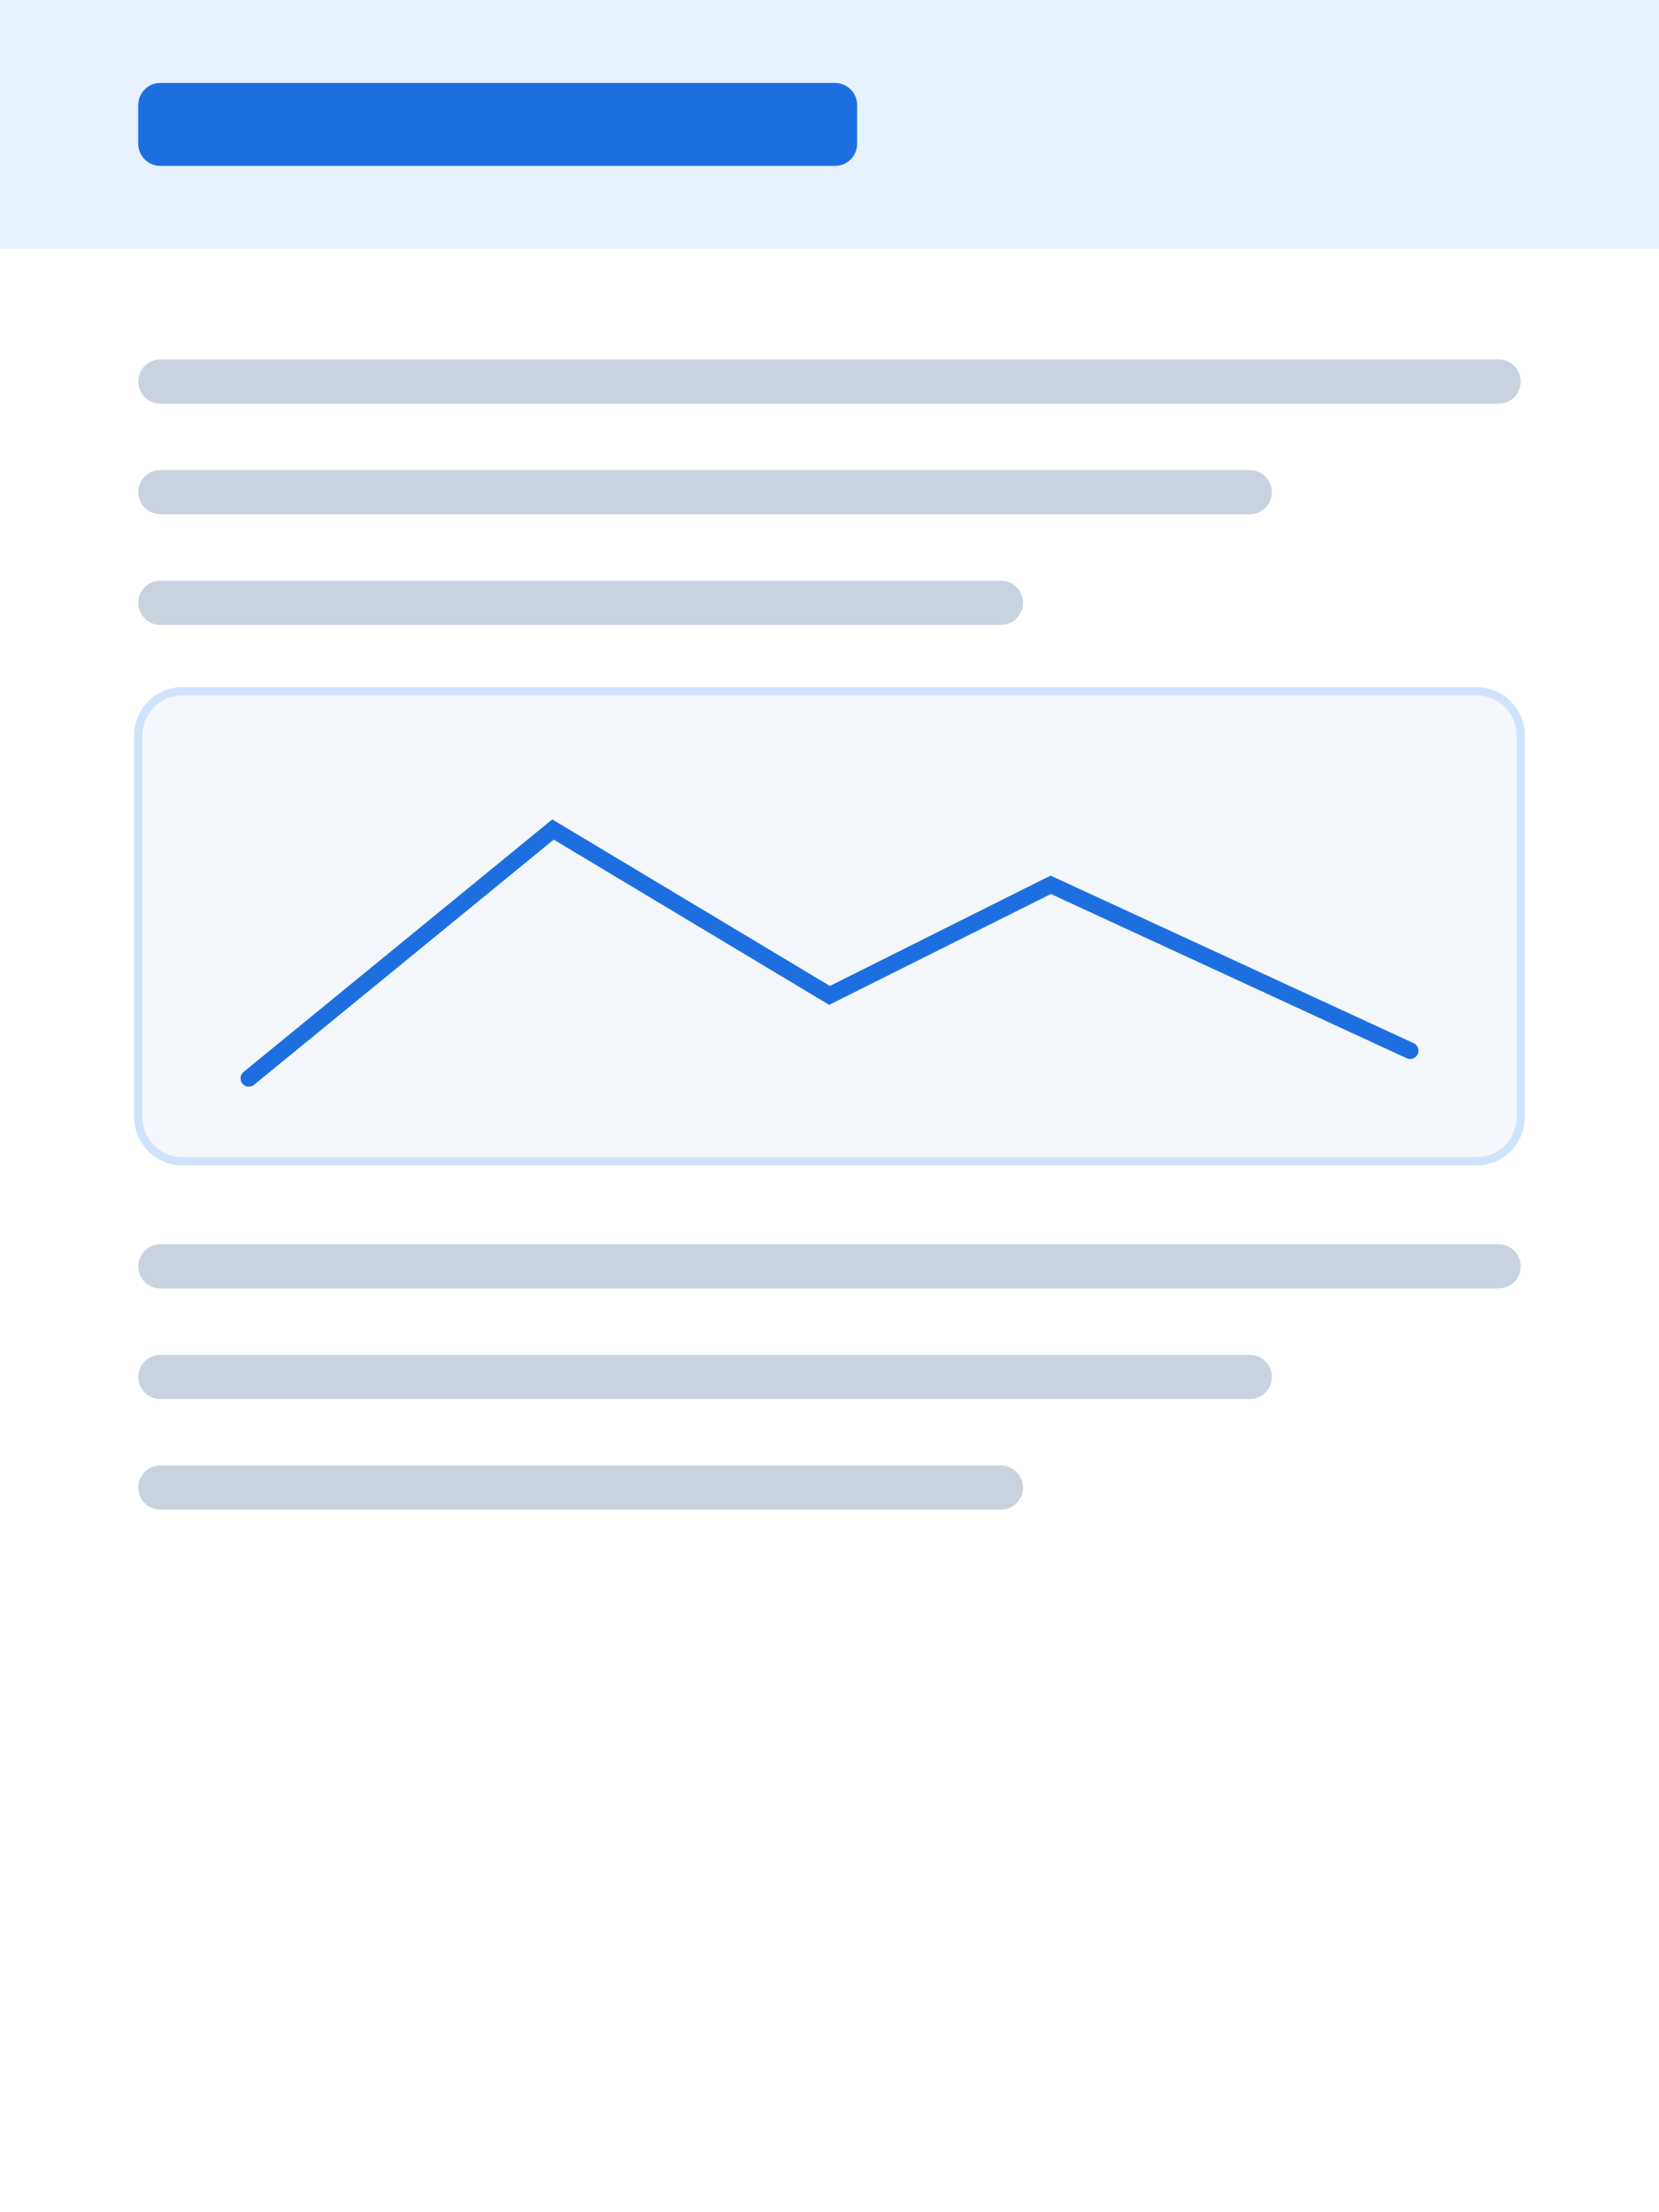
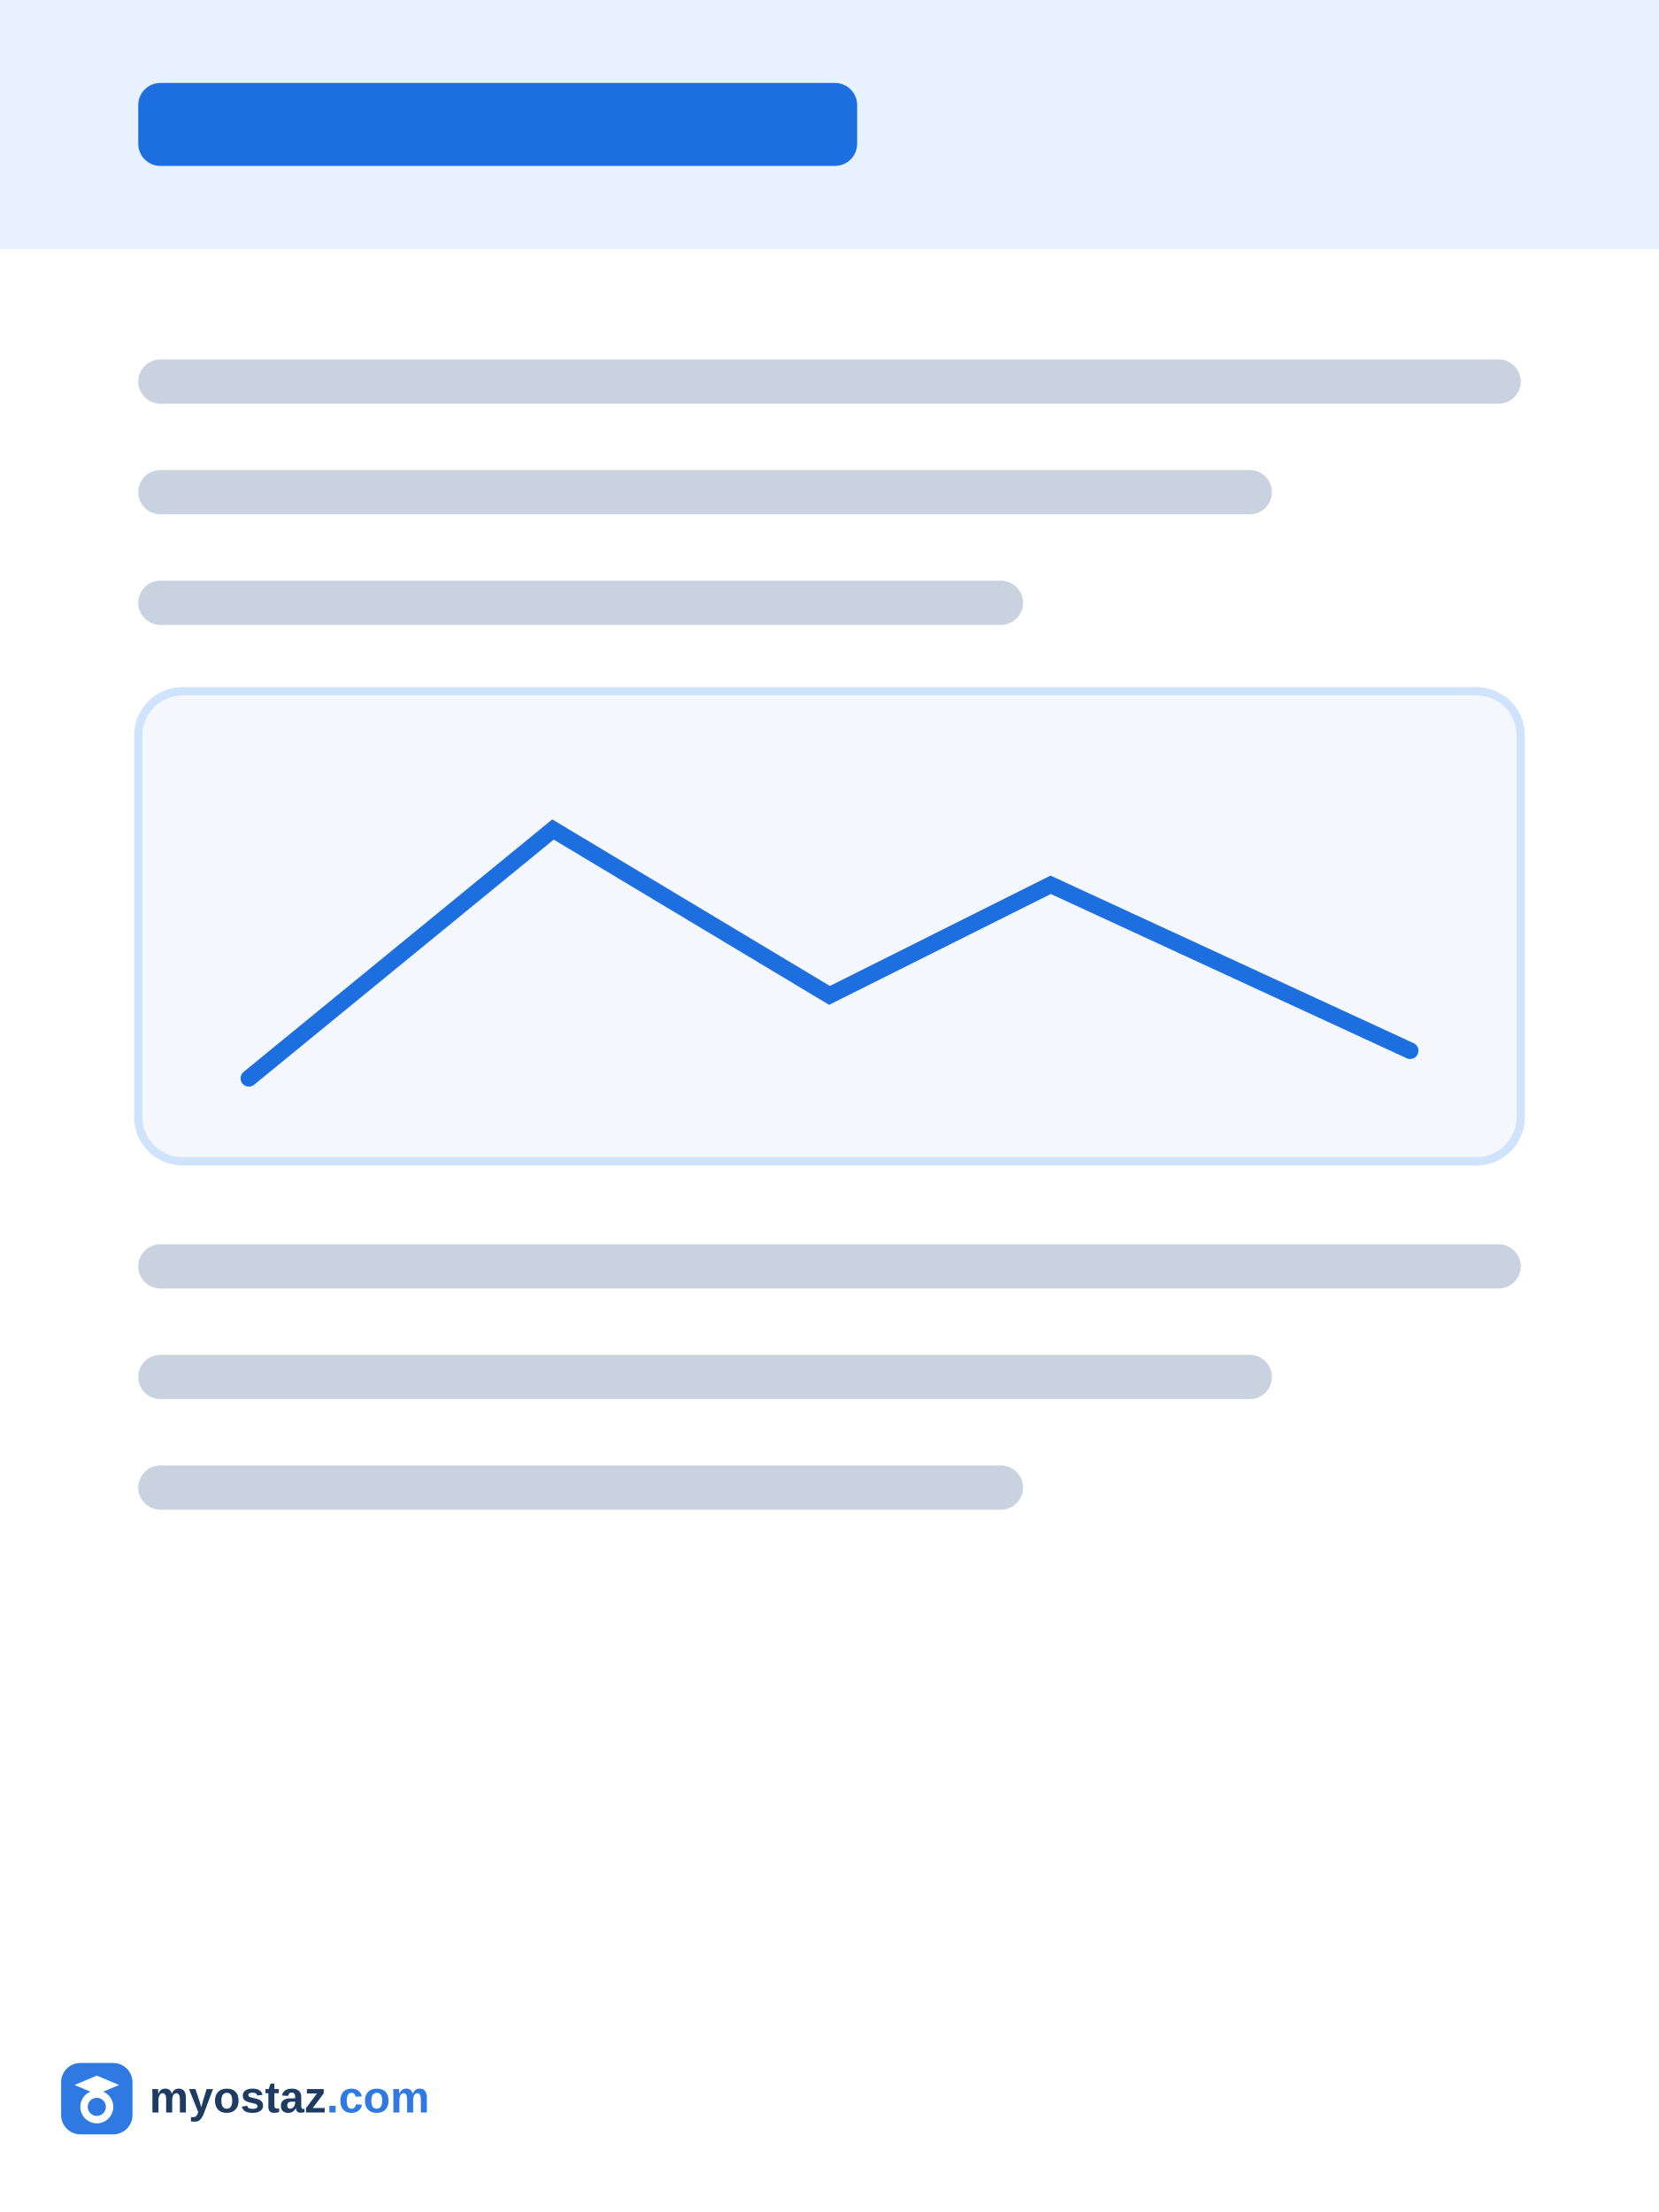
<svg xmlns="http://www.w3.org/2000/svg" viewBox="0 0 600 800" width="600" height="800">
  <rect width="600" height="800" fill="#FFFFFF" />
  <rect x="0" y="0" width="600" height="90" fill="#E8F2FE" />
  <rect x="50" y="30" width="260" height="30" rx="8" fill="#1D6FE0" />
  <rect x="50" y="130" width="500" height="16" rx="8" fill="#C9D3E0" />
  <rect x="50" y="170" width="410" height="16" rx="8" fill="#C9D3E0" />
  <rect x="50" y="210" width="320" height="16" rx="8" fill="#C9D3E0" />
  <rect x="50" y="250" width="500" height="170" rx="16" fill="#F4F8FD" stroke="#CFE3FC" stroke-width="3" />
  <path d="M90 390 L200 300 L300 360 L380 320 L510 380" fill="none" stroke="#1D6FE0" stroke-width="6" stroke-linecap="round" />
  <rect x="50" y="450" width="500" height="16" rx="8" fill="#C9D3E0" />
  <rect x="50" y="490" width="410" height="16" rx="8" fill="#C9D3E0" />
  <rect x="50" y="530" width="320" height="16" rx="8" fill="#C9D3E0" />
+   <g data-mark="myostaz" transform="translate(18 742)" opacity=".92">
+     <rect width="167" height="34" rx="17" fill="#fff" fill-opacity=".88" />
+     <g transform="translate(4.1 4.1) scale(0.538)">
+       <rect width="48" height="48" rx="13" fill="#1D6FE0" />
+       <circle cx="24" cy="29.5" r="8.6" fill="none" stroke="#fff" stroke-width="5" />
+       <path d="M24 8.5 39 14.8 24 21.1 9 14.8Z" fill="#fff" />
+     </g>
+     <text x="36" y="22" font-family="Arial,sans-serif" font-size="16" font-weight="700" fill="#0B2A55">myostaz<tspan fill="#1D6FE0">.com</tspan>
+     </text>
+   </g>
</svg>
